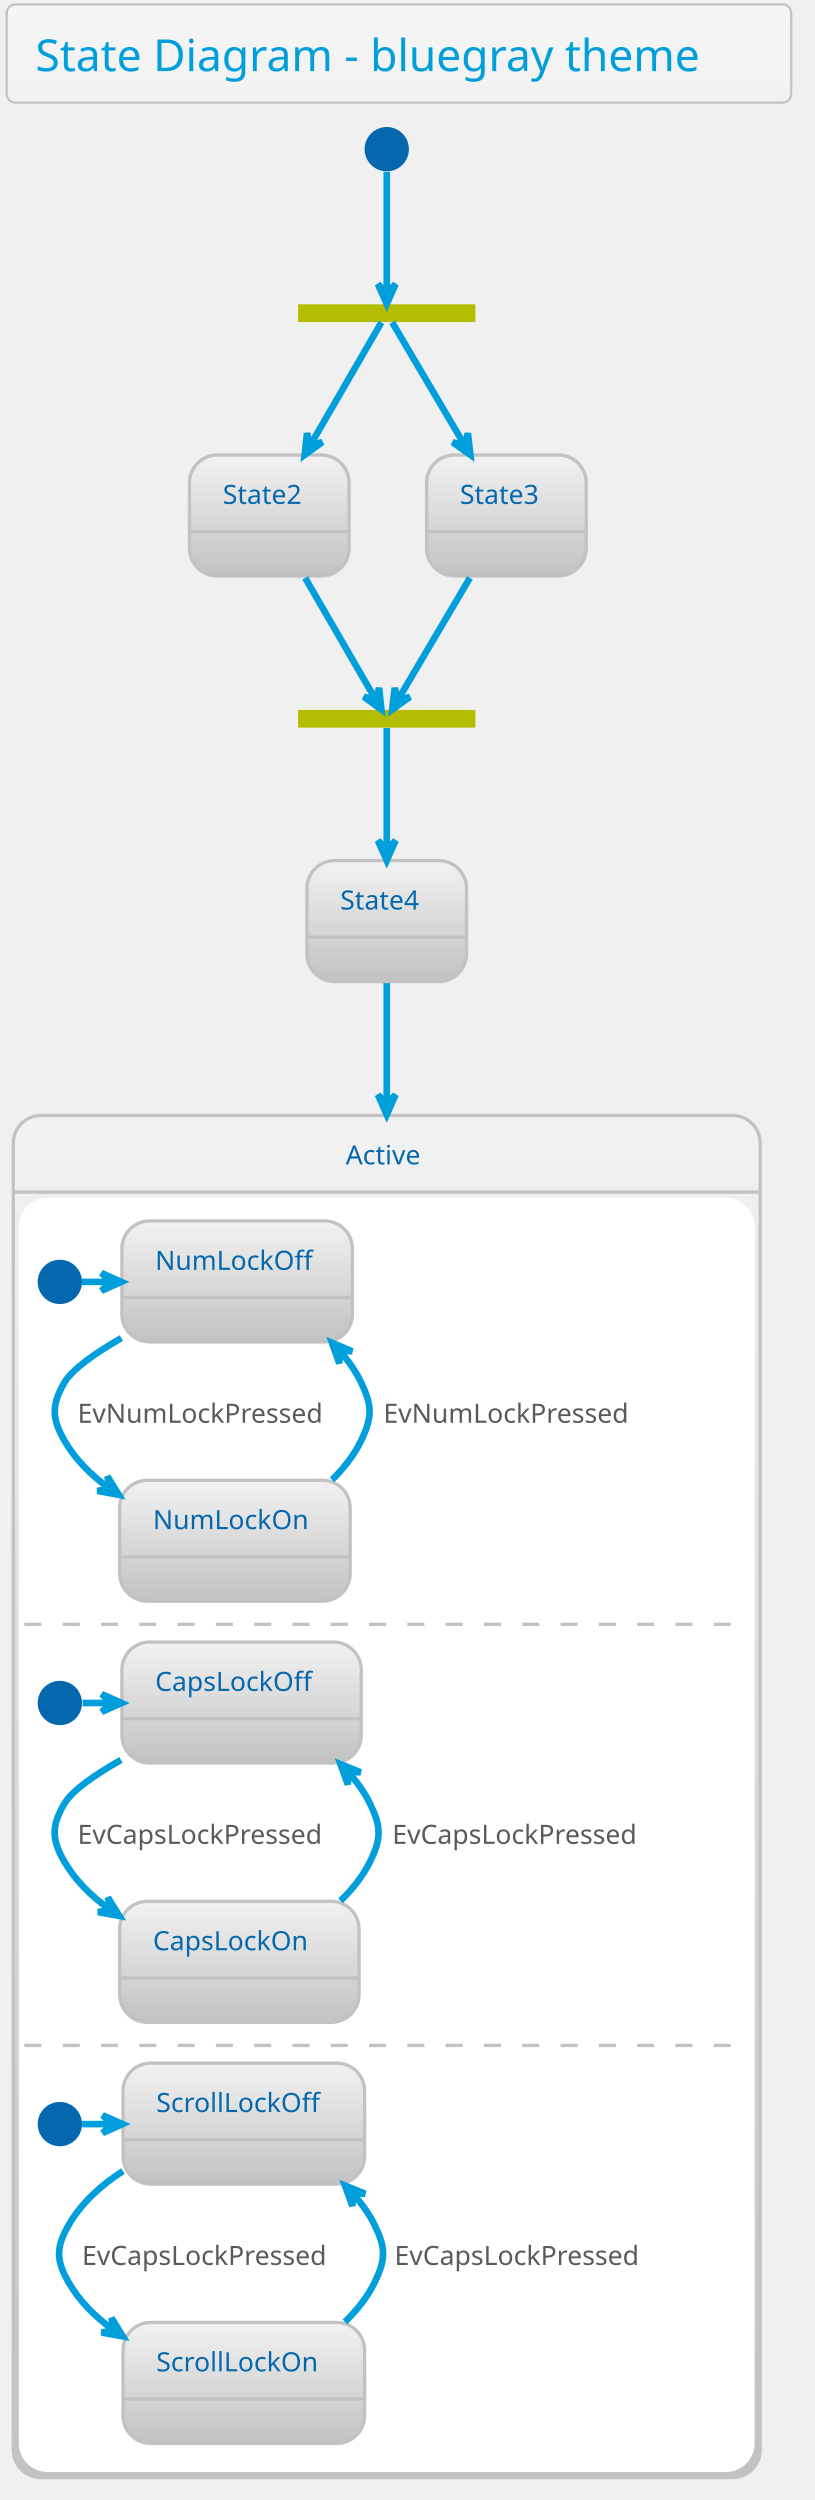
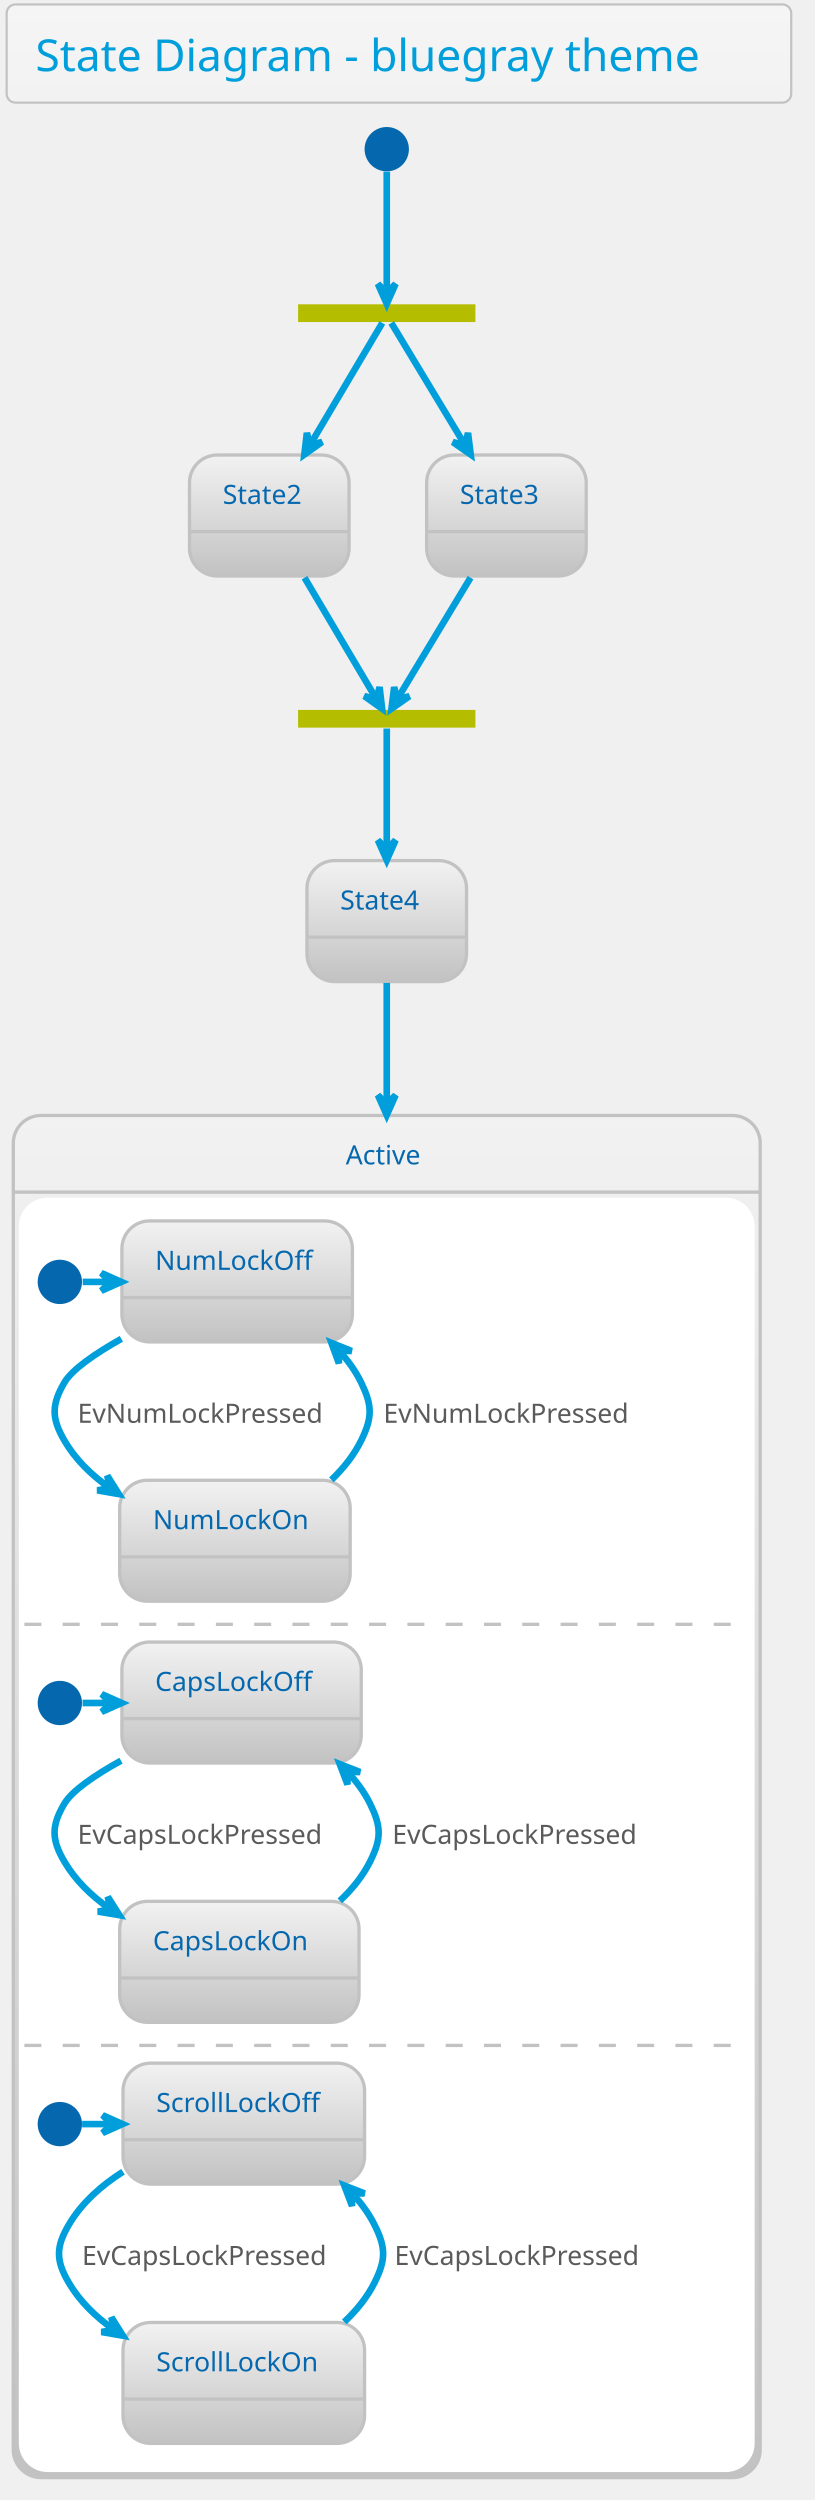
<svg xmlns="http://www.w3.org/2000/svg" contentScriptType="application/ecmascript" contentStyleType="text/css" height="1175px" preserveAspectRatio="none" style="width:383px;height:1175px;" version="1.1" viewBox="0 0 383 1175" width="383.333px" zoomAndPan="magnify">
  <defs>
-     <linearGradient id="gem86m9uy2m9q0" x1="50%" x2="50%" y1="0%" y2="100%">
+     <linearGradient id="gnzfcgba314a30" x1="50%" x2="50%" y1="0%" y2="100%">
      <stop offset="0%" stop-color="#F5F5F5" />
      <stop offset="100%" stop-color="#F2F2F2" />
    </linearGradient>
-     <linearGradient id="gem86m9uy2m9q1" x1="50%" x2="50%" y1="0%" y2="100%">
+     <linearGradient id="gnzfcgba314a31" x1="50%" x2="50%" y1="0%" y2="100%">
      <stop offset="0%" stop-color="#F2F2F2" />
      <stop offset="100%" stop-color="#C2C2C2" />
    </linearGradient>
  </defs>
  <g>
-     <rect fill="url(#gem86m9uy2m9q0)" height="46.153" rx="4.167" ry="4.167" style="stroke: #C2C2C2; stroke-width: 1.042;" width="368.75" x="3.125" y="2.083" />
+     <rect fill="url(#gnzfcgba314a30)" height="46.153" rx="4.167" ry="4.167" style="stroke: #C2C2C2; stroke-width: 1.042;" width="368.75" x="3.125" y="2.083" />
    <text fill="#009FDB" font-family="Verdana" font-size="20.833" lengthAdjust="spacingAndGlyphs" textLength="341.667" x="16.667" y="33.445">State Diagram - bluegray theme</text>
    <rect fill="#B5BD00" height="8.333" style="stroke: none; stroke-width: 1.042;" width="83.333" x="140.104" y="143.028" />
    <ellipse cx="181.771" cy="70.111" fill="#0568AE" rx="10.417" ry="10.417" style="stroke: none; stroke-width: 1.042;" />
-     <rect fill="url(#gem86m9uy2m9q1)" height="56.858" rx="13.021" ry="13.021" style="stroke: #C2C2C2; stroke-width: 1.562;" width="75" x="89.062" y="213.861" />
+     <rect fill="url(#gnzfcgba314a31)" height="56.858" rx="13.021" ry="13.021" style="stroke: #C2C2C2; stroke-width: 1.562;" width="75" x="89.062" y="213.861" />
    <line style="stroke: #C2C2C2; stroke-width: 1.562;" x1="89.062" x2="164.062" y1="249.886" y2="249.886" />
    <text fill="#0568AE" font-family="Verdana" font-size="12.5" lengthAdjust="spacingAndGlyphs" textLength="43.75" x="104.688" y="236.845">State2</text>
-     <rect fill="url(#gem86m9uy2m9q1)" height="56.858" rx="13.021" ry="13.021" style="stroke: #C2C2C2; stroke-width: 1.562;" width="75" x="200.521" y="213.861" />
+     <rect fill="url(#gnzfcgba314a31)" height="56.858" rx="13.021" ry="13.021" style="stroke: #C2C2C2; stroke-width: 1.562;" width="75" x="200.521" y="213.861" />
    <line style="stroke: #C2C2C2; stroke-width: 1.562;" x1="200.521" x2="275.521" y1="249.886" y2="249.886" />
    <text fill="#0568AE" font-family="Verdana" font-size="12.5" lengthAdjust="spacingAndGlyphs" textLength="43.75" x="216.146" y="236.845">State3</text>
    <rect fill="#B5BD00" height="8.333" style="stroke: none; stroke-width: 1.042;" width="83.333" x="140.104" y="333.653" />
-     <rect fill="url(#gem86m9uy2m9q1)" height="56.858" rx="13.021" ry="13.021" style="stroke: #C2C2C2; stroke-width: 1.562;" width="75" x="144.271" y="404.486" />
+     <rect fill="url(#gnzfcgba314a31)" height="56.858" rx="13.021" ry="13.021" style="stroke: #C2C2C2; stroke-width: 1.562;" width="75" x="144.271" y="404.486" />
    <line style="stroke: #C2C2C2; stroke-width: 1.562;" x1="144.271" x2="219.271" y1="440.511" y2="440.511" />
    <text fill="#0568AE" font-family="Verdana" font-size="12.5" lengthAdjust="spacingAndGlyphs" textLength="43.75" x="159.896" y="427.47">State4</text>
-     <rect fill="url(#gem86m9uy2m9q1)" height="640.192" rx="13.021" ry="13.021" style="stroke: #C2C2C2; stroke-width: 1.562;" width="351.042" x="6.25" y="524.278" />
+     <rect fill="url(#gnzfcgba314a31)" height="640.192" rx="13.021" ry="13.021" style="stroke: #C2C2C2; stroke-width: 1.562;" width="351.042" x="6.25" y="524.278" />
    <rect fill="#FFFFFF" height="597.917" rx="13.021" ry="13.021" style="stroke: #FFFFFF; stroke-width: 1.042;" width="344.792" x="9.375" y="563.428" />
    <line style="stroke: #C2C2C2; stroke-width: 1.562;" x1="6.25" x2="357.292" y1="560.303" y2="560.303" />
    <text fill="#0568AE" font-family="Verdana" font-size="12.5" lengthAdjust="spacingAndGlyphs" textLength="38.542" x="162.5" y="547.262">Active</text>
    <ellipse cx="28.125" cy="602.49" fill="#0568AE" rx="10.417" ry="10.417" style="stroke: none; stroke-width: 1.042;" />
-     <rect fill="url(#gem86m9uy2m9q1)" height="56.858" rx="13.021" ry="13.021" style="stroke: #C2C2C2; stroke-width: 1.562;" width="108.333" x="57.292" y="573.844" />
+     <rect fill="url(#gnzfcgba314a31)" height="56.858" rx="13.021" ry="13.021" style="stroke: #C2C2C2; stroke-width: 1.562;" width="108.333" x="57.292" y="573.844" />
    <line style="stroke: #C2C2C2; stroke-width: 1.562;" x1="57.292" x2="165.625" y1="609.869" y2="609.869" />
    <text fill="#0568AE" font-family="Verdana" font-size="12.5" lengthAdjust="spacingAndGlyphs" textLength="77.083" x="72.917" y="596.828">NumLockOff</text>
-     <rect fill="url(#gem86m9uy2m9q1)" height="56.858" rx="13.021" ry="13.021" style="stroke: #C2C2C2; stroke-width: 1.562;" width="108.333" x="56.25" y="695.719" />
+     <rect fill="url(#gnzfcgba314a31)" height="56.858" rx="13.021" ry="13.021" style="stroke: #C2C2C2; stroke-width: 1.562;" width="108.333" x="56.25" y="695.719" />
    <line style="stroke: #C2C2C2; stroke-width: 1.562;" x1="56.25" x2="164.583" y1="731.744" y2="731.744" />
    <text fill="#0568AE" font-family="Verdana" font-size="12.5" lengthAdjust="spacingAndGlyphs" textLength="77.083" x="71.875" y="718.703">NumLockOn</text>
-     <path d="M38.542,602.49 C42.881,602.49 47.22,602.49 51.559,602.49 " fill="none" id="*start*Active-&gt;NumLockOff" style="stroke: #009FDB; stroke-width: 3.125;" />
-     <polygon fill="#009FDB" points="57.056,602.49,47.681,598.324,51.847,602.49,47.681,606.657,57.056,602.49" style="stroke: #009FDB; stroke-width: 3.125;" />
-     <path d="M57.034,628.885 C44.506,636.108 33.787,643.655 30.208,649.886 C24.213,660.324 24.243,666.515 30.208,676.969 C35.281,685.859 42.747,693.25 51.113,699.34 " fill="none" id="NumLockOff-&gt;NumLockOn" style="stroke: #009FDB; stroke-width: 3.125;" />
-     <polygon fill="#009FDB" points="55.844,702.591,50.477,693.847,51.551,699.641,45.758,700.716,55.844,702.591" style="stroke: #009FDB; stroke-width: 3.125;" />
+     <path d="M38.867,602.49 C43.121,602.49 47.374,602.49 51.627,602.49 " fill="none" id="*start*Active-&gt;NumLockOff" style="stroke: #009FDB; stroke-width: 3.125;" />
+     <polygon fill="#009FDB" points="57.015,602.49,47.64,598.324,51.807,602.49,47.64,606.657,57.015,602.49" style="stroke: #009FDB; stroke-width: 3.125;" />
+     <path d="M57.047,629.236 C44.519,636.299 33.797,643.707 30.208,649.886 C24.163,660.295 24.192,666.544 30.208,676.969 C35.295,685.785 42.768,693.074 51.137,699.054 " fill="none" id="NumLockOff-&gt;NumLockOn" style="stroke: #009FDB; stroke-width: 3.125;" />
+     <polygon fill="#009FDB" points="55.869,702.242,50.423,693.548,51.55,699.332,45.766,700.459,55.869,702.242" style="stroke: #009FDB; stroke-width: 3.125;" />
    <text fill="#5A5A5A" font-family="Verdana" font-size="12.5" lengthAdjust="spacingAndGlyphs" textLength="127.083" x="36.458" y="668.703">EvNumLockPressed</text>
-     <path d="M156.076,695.536 C161.612,690.065 166.474,683.862 169.792,676.969 C175.012,666.123 174.965,660.755 169.792,649.886 C167.258,644.564 163.803,639.644 159.83,635.151 " fill="none" id="NumLockOn-&gt;NumLockOff" style="stroke: #009FDB; stroke-width: 3.125;" />
-     <polygon fill="#009FDB" points="156.047,631.144,159.454,640.821,159.623,634.931,165.513,635.1,156.047,631.144" style="stroke: #009FDB; stroke-width: 3.125;" />
+     <path d="M155.773,695.54 C161.43,690.104 166.408,683.904 169.792,676.969 C175.071,666.152 175.024,660.726 169.792,649.886 C167.208,644.535 163.675,639.611 159.613,635.134 " fill="none" id="NumLockOn-&gt;NumLockOff" style="stroke: #009FDB; stroke-width: 3.125;" />
+     <polygon fill="#009FDB" points="155.748,631.149,159.283,640.779,159.374,634.888,165.266,634.978,155.748,631.149" style="stroke: #009FDB; stroke-width: 3.125;" />
    <text fill="#5A5A5A" font-family="Verdana" font-size="12.5" lengthAdjust="spacingAndGlyphs" textLength="127.083" x="180.208" y="668.703">EvNumLockPressed</text>
    <line style="stroke: #C2C2C2; stroke-width: 1.562; stroke-dasharray: 8.0,10.0;" x1="11.458" x2="350" y1="763.428" y2="763.428" />
    <ellipse cx="28.125" cy="800.407" fill="#0568AE" rx="10.417" ry="10.417" style="stroke: none; stroke-width: 1.042;" />
-     <rect fill="url(#gem86m9uy2m9q1)" height="56.858" rx="13.021" ry="13.021" style="stroke: #C2C2C2; stroke-width: 1.562;" width="112.5" x="57.292" y="771.761" />
+     <rect fill="url(#gnzfcgba314a31)" height="56.858" rx="13.021" ry="13.021" style="stroke: #C2C2C2; stroke-width: 1.562;" width="112.5" x="57.292" y="771.761" />
    <line style="stroke: #C2C2C2; stroke-width: 1.562;" x1="57.292" x2="169.792" y1="807.786" y2="807.786" />
    <text fill="#0568AE" font-family="Verdana" font-size="12.5" lengthAdjust="spacingAndGlyphs" textLength="81.25" x="72.917" y="794.745">CapsLockOff</text>
-     <rect fill="url(#gem86m9uy2m9q1)" height="56.858" rx="13.021" ry="13.021" style="stroke: #C2C2C2; stroke-width: 1.562;" width="112.5" x="56.25" y="893.636" />
+     <rect fill="url(#gnzfcgba314a31)" height="56.858" rx="13.021" ry="13.021" style="stroke: #C2C2C2; stroke-width: 1.562;" width="112.5" x="56.25" y="893.636" />
    <line style="stroke: #C2C2C2; stroke-width: 1.562;" x1="56.25" x2="168.75" y1="929.661" y2="929.661" />
    <text fill="#0568AE" font-family="Verdana" font-size="12.5" lengthAdjust="spacingAndGlyphs" textLength="81.25" x="71.875" y="916.62">CapsLockOn</text>
    <path d="M38.802,800.407 C43.113,800.407 47.424,800.407 51.735,800.407 " fill="none" id="*start*CONC82-&gt;CapsLockOff" style="stroke: #009FDB; stroke-width: 3.125;" />
    <polygon fill="#009FDB" points="57.195,800.407,47.82,796.24,51.987,800.407,47.82,804.574,57.195,800.407" style="stroke: #009FDB; stroke-width: 3.125;" />
-     <path d="M56.864,827.166 C44.392,834.238 33.807,841.616 30.208,847.803 C24.156,858.207 24.184,864.465 30.208,874.886 C35.36,883.798 42.894,891.183 51.342,897.254 " fill="none" id="CapsLockOff-&gt;CapsLockOn" style="stroke: #009FDB; stroke-width: 3.125;" />
-     <polygon fill="#009FDB" points="56.119,900.493,50.698,891.784,51.809,897.571,46.022,898.681,56.119,900.493" style="stroke: #009FDB; stroke-width: 3.125;" />
+     <path d="M56.877,827.506 C44.405,834.422 33.817,841.666 30.208,847.803 C24.107,858.179 24.135,864.494 30.208,874.886 C35.374,883.725 42.916,891.01 51.366,896.973 " fill="none" id="CapsLockOff-&gt;CapsLockOn" style="stroke: #009FDB; stroke-width: 3.125;" />
+     <polygon fill="#009FDB" points="56.145,900.151,50.646,891.49,51.808,897.267,46.032,898.429,56.145,900.151" style="stroke: #009FDB; stroke-width: 3.125;" />
    <text fill="#5A5A5A" font-family="Verdana" font-size="12.5" lengthAdjust="spacingAndGlyphs" textLength="131.25" x="36.458" y="866.62">EvCapsLockPressed</text>
-     <path d="M160.032,893.383 C165.643,887.951 170.57,881.778 173.958,874.886 C179.269,864.084 179.224,858.627 173.958,847.803 C171.368,842.479 167.859,837.577 163.827,833.109 " fill="none" id="CapsLockOn-&gt;CapsLockOff" style="stroke: #009FDB; stroke-width: 3.125;" />
-     <polygon fill="#009FDB" points="159.989,829.129,163.497,838.769,163.605,832.878,169.496,832.985,159.989,829.129" style="stroke: #009FDB; stroke-width: 3.125;" />
+     <path d="M159.72,893.397 C165.456,887.997 170.501,881.824 173.958,874.886 C179.327,864.112 179.282,858.598 173.958,847.803 C171.317,842.447 167.726,837.537 163.604,833.084 " fill="none" id="CapsLockOn-&gt;CapsLockOff" style="stroke: #009FDB; stroke-width: 3.125;" />
+     <polygon fill="#009FDB" points="159.681,829.124,163.318,838.717,163.346,832.824,169.239,832.853,159.681,829.124" style="stroke: #009FDB; stroke-width: 3.125;" />
    <text fill="#5A5A5A" font-family="Verdana" font-size="12.5" lengthAdjust="spacingAndGlyphs" textLength="131.25" x="184.375" y="866.62">EvCapsLockPressed</text>
    <line style="stroke: #C2C2C2; stroke-width: 1.562; stroke-dasharray: 8.0,10.0;" x1="11.458" x2="350" y1="961.344" y2="961.344" />
    <ellipse cx="28.125" cy="998.324" fill="#0568AE" rx="10.417" ry="10.417" style="stroke: none; stroke-width: 1.042;" />
-     <rect fill="url(#gem86m9uy2m9q1)" height="56.858" rx="13.021" ry="13.021" style="stroke: #C2C2C2; stroke-width: 1.562;" width="113.542" x="57.812" y="969.678" />
+     <rect fill="url(#gnzfcgba314a31)" height="56.858" rx="13.021" ry="13.021" style="stroke: #C2C2C2; stroke-width: 1.562;" width="113.542" x="57.812" y="969.678" />
    <line style="stroke: #C2C2C2; stroke-width: 1.562;" x1="57.812" x2="171.354" y1="1005.703" y2="1005.703" />
    <text fill="#0568AE" font-family="Verdana" font-size="12.5" lengthAdjust="spacingAndGlyphs" textLength="82.292" x="73.438" y="992.662">ScrollLockOff</text>
-     <rect fill="url(#gem86m9uy2m9q1)" height="56.858" rx="13.021" ry="13.021" style="stroke: #C2C2C2; stroke-width: 1.562;" width="113.542" x="57.812" y="1091.553" />
+     <rect fill="url(#gnzfcgba314a31)" height="56.858" rx="13.021" ry="13.021" style="stroke: #C2C2C2; stroke-width: 1.562;" width="113.542" x="57.812" y="1091.553" />
    <line style="stroke: #C2C2C2; stroke-width: 1.562;" x1="57.812" x2="171.354" y1="1127.578" y2="1127.578" />
    <text fill="#0568AE" font-family="Verdana" font-size="12.5" lengthAdjust="spacingAndGlyphs" textLength="82.292" x="73.438" y="1114.536">ScrollLockOn</text>
    <path d="M38.595,998.324 C43.146,998.324 47.697,998.324 52.249,998.324 " fill="none" id="*start*CONC90-&gt;ScrollLockOff" style="stroke: #009FDB; stroke-width: 3.125;" />
    <polygon fill="#009FDB" points="57.592,998.324,48.217,994.157,52.383,998.324,48.217,1002.49,57.592,998.324" style="stroke: #009FDB; stroke-width: 3.125;" />
-     <path d="M57.783,1020.382 C47.594,1026.968 38.315,1035.3 32.292,1045.719 C26.268,1056.141 26.268,1062.381 32.292,1072.803 C37.374,1081.594 44.774,1088.899 53.083,1094.924 " fill="none" id="ScrollLockOff-&gt;ScrollLockOn" style="stroke: #009FDB; stroke-width: 3.125;" />
-     <polygon fill="#009FDB" points="57.783,1098.14,52.4,1089.407,53.485,1095.199,47.693,1096.285,57.783,1098.14" style="stroke: #009FDB; stroke-width: 3.125;" />
+     <path d="M57.809,1020.718 C47.618,1027.175 38.332,1035.385 32.292,1045.719 C26.218,1056.112 26.218,1062.41 32.292,1072.803 C37.388,1081.523 44.795,1088.73 53.107,1094.647 " fill="none" id="ScrollLockOff-&gt;ScrollLockOn" style="stroke: #009FDB; stroke-width: 3.125;" />
+     <polygon fill="#009FDB" points="57.809,1097.804,52.348,1089.119,53.485,1094.901,47.703,1096.038,57.809,1097.804" style="stroke: #009FDB; stroke-width: 3.125;" />
    <text fill="#5A5A5A" font-family="Verdana" font-size="12.5" lengthAdjust="spacingAndGlyphs" textLength="131.25" x="38.542" y="1064.536">EvCapsLockPressed</text>
-     <path d="M162.115,1091.3 C167.727,1085.868 172.653,1079.695 176.042,1072.803 C181.352,1062.001 181.352,1056.522 176.042,1045.719 C173.447,1040.442 169.952,1035.587 165.937,1031.164 " fill="none" id="ScrollLockOn-&gt;ScrollLockOff" style="stroke: #009FDB; stroke-width: 3.125;" />
-     <polygon fill="#009FDB" points="162.115,1027.222,165.65,1036.853,165.741,1030.961,171.633,1031.052,162.115,1027.222" style="stroke: #009FDB; stroke-width: 3.125;" />
+     <path d="M161.803,1091.313 C167.54,1085.914 172.584,1079.74 176.042,1072.803 C181.41,1062.029 181.41,1056.493 176.042,1045.719 C173.395,1040.408 169.817,1035.544 165.71,1031.133 " fill="none" id="ScrollLockOn-&gt;ScrollLockOff" style="stroke: #009FDB; stroke-width: 3.125;" />
+     <polygon fill="#009FDB" points="161.803,1027.209,165.465,1036.793,165.478,1030.9,171.37,1030.913,161.803,1027.209" style="stroke: #009FDB; stroke-width: 3.125;" />
    <text fill="#5A5A5A" font-family="Verdana" font-size="12.5" lengthAdjust="spacingAndGlyphs" textLength="131.25" x="185.417" y="1064.536">EvCapsLockPressed</text>
-     <path d="M181.771,80.829 C181.771,95.887 181.771,123.078 181.771,137.539 " fill="none" id="*start-&gt;fork_state" style="stroke: #009FDB; stroke-width: 3.125;" />
-     <polygon fill="#009FDB" points="181.771,142.885,185.938,133.51,181.771,137.677,177.604,133.51,181.771,142.885" style="stroke: #009FDB; stroke-width: 3.125;" />
-     <path d="M179.255,151.537 C173.387,161.669 158.338,187.65 145.818,209.264 " fill="none" id="fork_state-&gt;State2" style="stroke: #009FDB; stroke-width: 3.125;" />
-     <polygon fill="#009FDB" points="143.189,213.803,151.493,207.779,145.799,209.296,144.282,203.602,143.189,213.803" style="stroke: #009FDB; stroke-width: 3.125;" />
-     <path d="M184.334,151.537 C190.313,161.669 205.646,187.65 218.402,209.264 " fill="none" id="fork_state-&gt;State3" style="stroke: #009FDB; stroke-width: 3.125;" />
-     <polygon fill="#009FDB" points="221.081,213.803,219.904,203.611,218.434,209.317,212.728,207.847,221.081,213.803" style="stroke: #009FDB; stroke-width: 3.125;" />
-     <path d="M143.427,271.622 C154.747,291.166 168.923,315.639 176.469,328.666 " fill="none" id="State2-&gt;join_state" style="stroke: #009FDB; stroke-width: 3.125;" />
-     <polygon fill="#009FDB" points="179.269,333.5,178.175,323.299,176.658,328.993,170.964,327.476,179.269,333.5" style="stroke: #009FDB; stroke-width: 3.125;" />
-     <path d="M220.838,271.622 C209.201,291.34 194.603,316.076 186.969,329.012 " fill="none" id="State3-&gt;join_state" style="stroke: #009FDB; stroke-width: 3.125;" />
-     <polygon fill="#009FDB" points="184.32,333.5,192.673,327.544,186.967,329.014,185.497,323.308,184.32,333.5" style="stroke: #009FDB; stroke-width: 3.125;" />
-     <path d="M181.771,342.162 C181.771,352.167 181.771,377.625 181.771,399.073 " fill="none" id="join_state-&gt;State4" style="stroke: #009FDB; stroke-width: 3.125;" />
-     <polygon fill="#009FDB" points="181.771,404.428,185.938,395.053,181.771,399.22,177.604,395.053,181.771,404.428" style="stroke: #009FDB; stroke-width: 3.125;" />
-     <path d="M181.771,462.065 C181.771,476.713 181.771,496.137 181.771,518.485 " fill="none" id="State4-&gt;Active" style="stroke: #009FDB; stroke-width: 3.125;" />
-     <polygon fill="#009FDB" points="181.771,523.915,185.938,514.54,181.771,518.706,177.604,514.54,181.771,523.915" style="stroke: #009FDB; stroke-width: 3.125;" />
+     <path d="M181.771,80.653 C181.771,95.278 181.771,123.121 181.771,137.331 " fill="none" id="*start-&gt;fork_state" style="stroke: #009FDB; stroke-width: 3.125;" />
+     <polygon fill="#009FDB" points="181.771,142.805,185.938,133.43,181.771,137.596,177.604,133.43,181.771,142.805" style="stroke: #009FDB; stroke-width: 3.125;" />
+     <path d="M179.674,151.777 C174.121,161.155 158.578,187.402 145.731,209.095 " fill="none" id="fork_state-&gt;State2" style="stroke: #009FDB; stroke-width: 3.125;" />
+     <polygon fill="#009FDB" points="143.035,213.648,151.397,207.703,145.689,209.166,144.226,203.458,143.035,213.648" style="stroke: #009FDB; stroke-width: 3.125;" />
+     <path d="M183.907,151.777 C189.566,161.155 205.401,187.402 218.491,209.095 " fill="none" id="fork_state-&gt;State3" style="stroke: #009FDB; stroke-width: 3.125;" />
+     <polygon fill="#009FDB" points="221.237,213.648,219.962,203.468,218.546,209.188,212.826,207.773,221.237,213.648" style="stroke: #009FDB; stroke-width: 3.125;" />
+     <path d="M143.127,271.521 C154.689,291.043 169.343,315.79 176.849,328.466 " fill="none" id="State2-&gt;join_state" style="stroke: #009FDB; stroke-width: 3.125;" />
+     <polygon fill="#009FDB" points="179.598,333.109,178.406,322.919,176.944,328.627,171.236,327.165,179.598,333.109" style="stroke: #009FDB; stroke-width: 3.125;" />
+     <path d="M221.144,271.521 C209.365,291.043 194.433,315.79 186.785,328.466 " fill="none" id="State3-&gt;join_state" style="stroke: #009FDB; stroke-width: 3.125;" />
+     <polygon fill="#009FDB" points="183.984,333.109,192.395,327.234,186.675,328.649,185.259,322.929,183.984,333.109" style="stroke: #009FDB; stroke-width: 3.125;" />
+     <path d="M181.771,342.402 C181.771,351.662 181.771,377.37 181.771,398.901 " fill="none" id="join_state-&gt;State4" style="stroke: #009FDB; stroke-width: 3.125;" />
+     <polygon fill="#009FDB" points="181.771,404.272,185.938,394.897,181.771,399.064,177.604,394.897,181.771,404.272" style="stroke: #009FDB; stroke-width: 3.125;" />
+     <path d="M181.771,461.99 C181.771,476.567 181.771,496.084 181.771,518.61 " fill="none" id="State4-&gt;Active" style="stroke: #009FDB; stroke-width: 3.125;" />
+     <polygon fill="#009FDB" points="181.771,524.085,185.938,514.71,181.771,518.877,177.604,514.71,181.771,524.085" style="stroke: #009FDB; stroke-width: 3.125;" />
  </g>
</svg>
